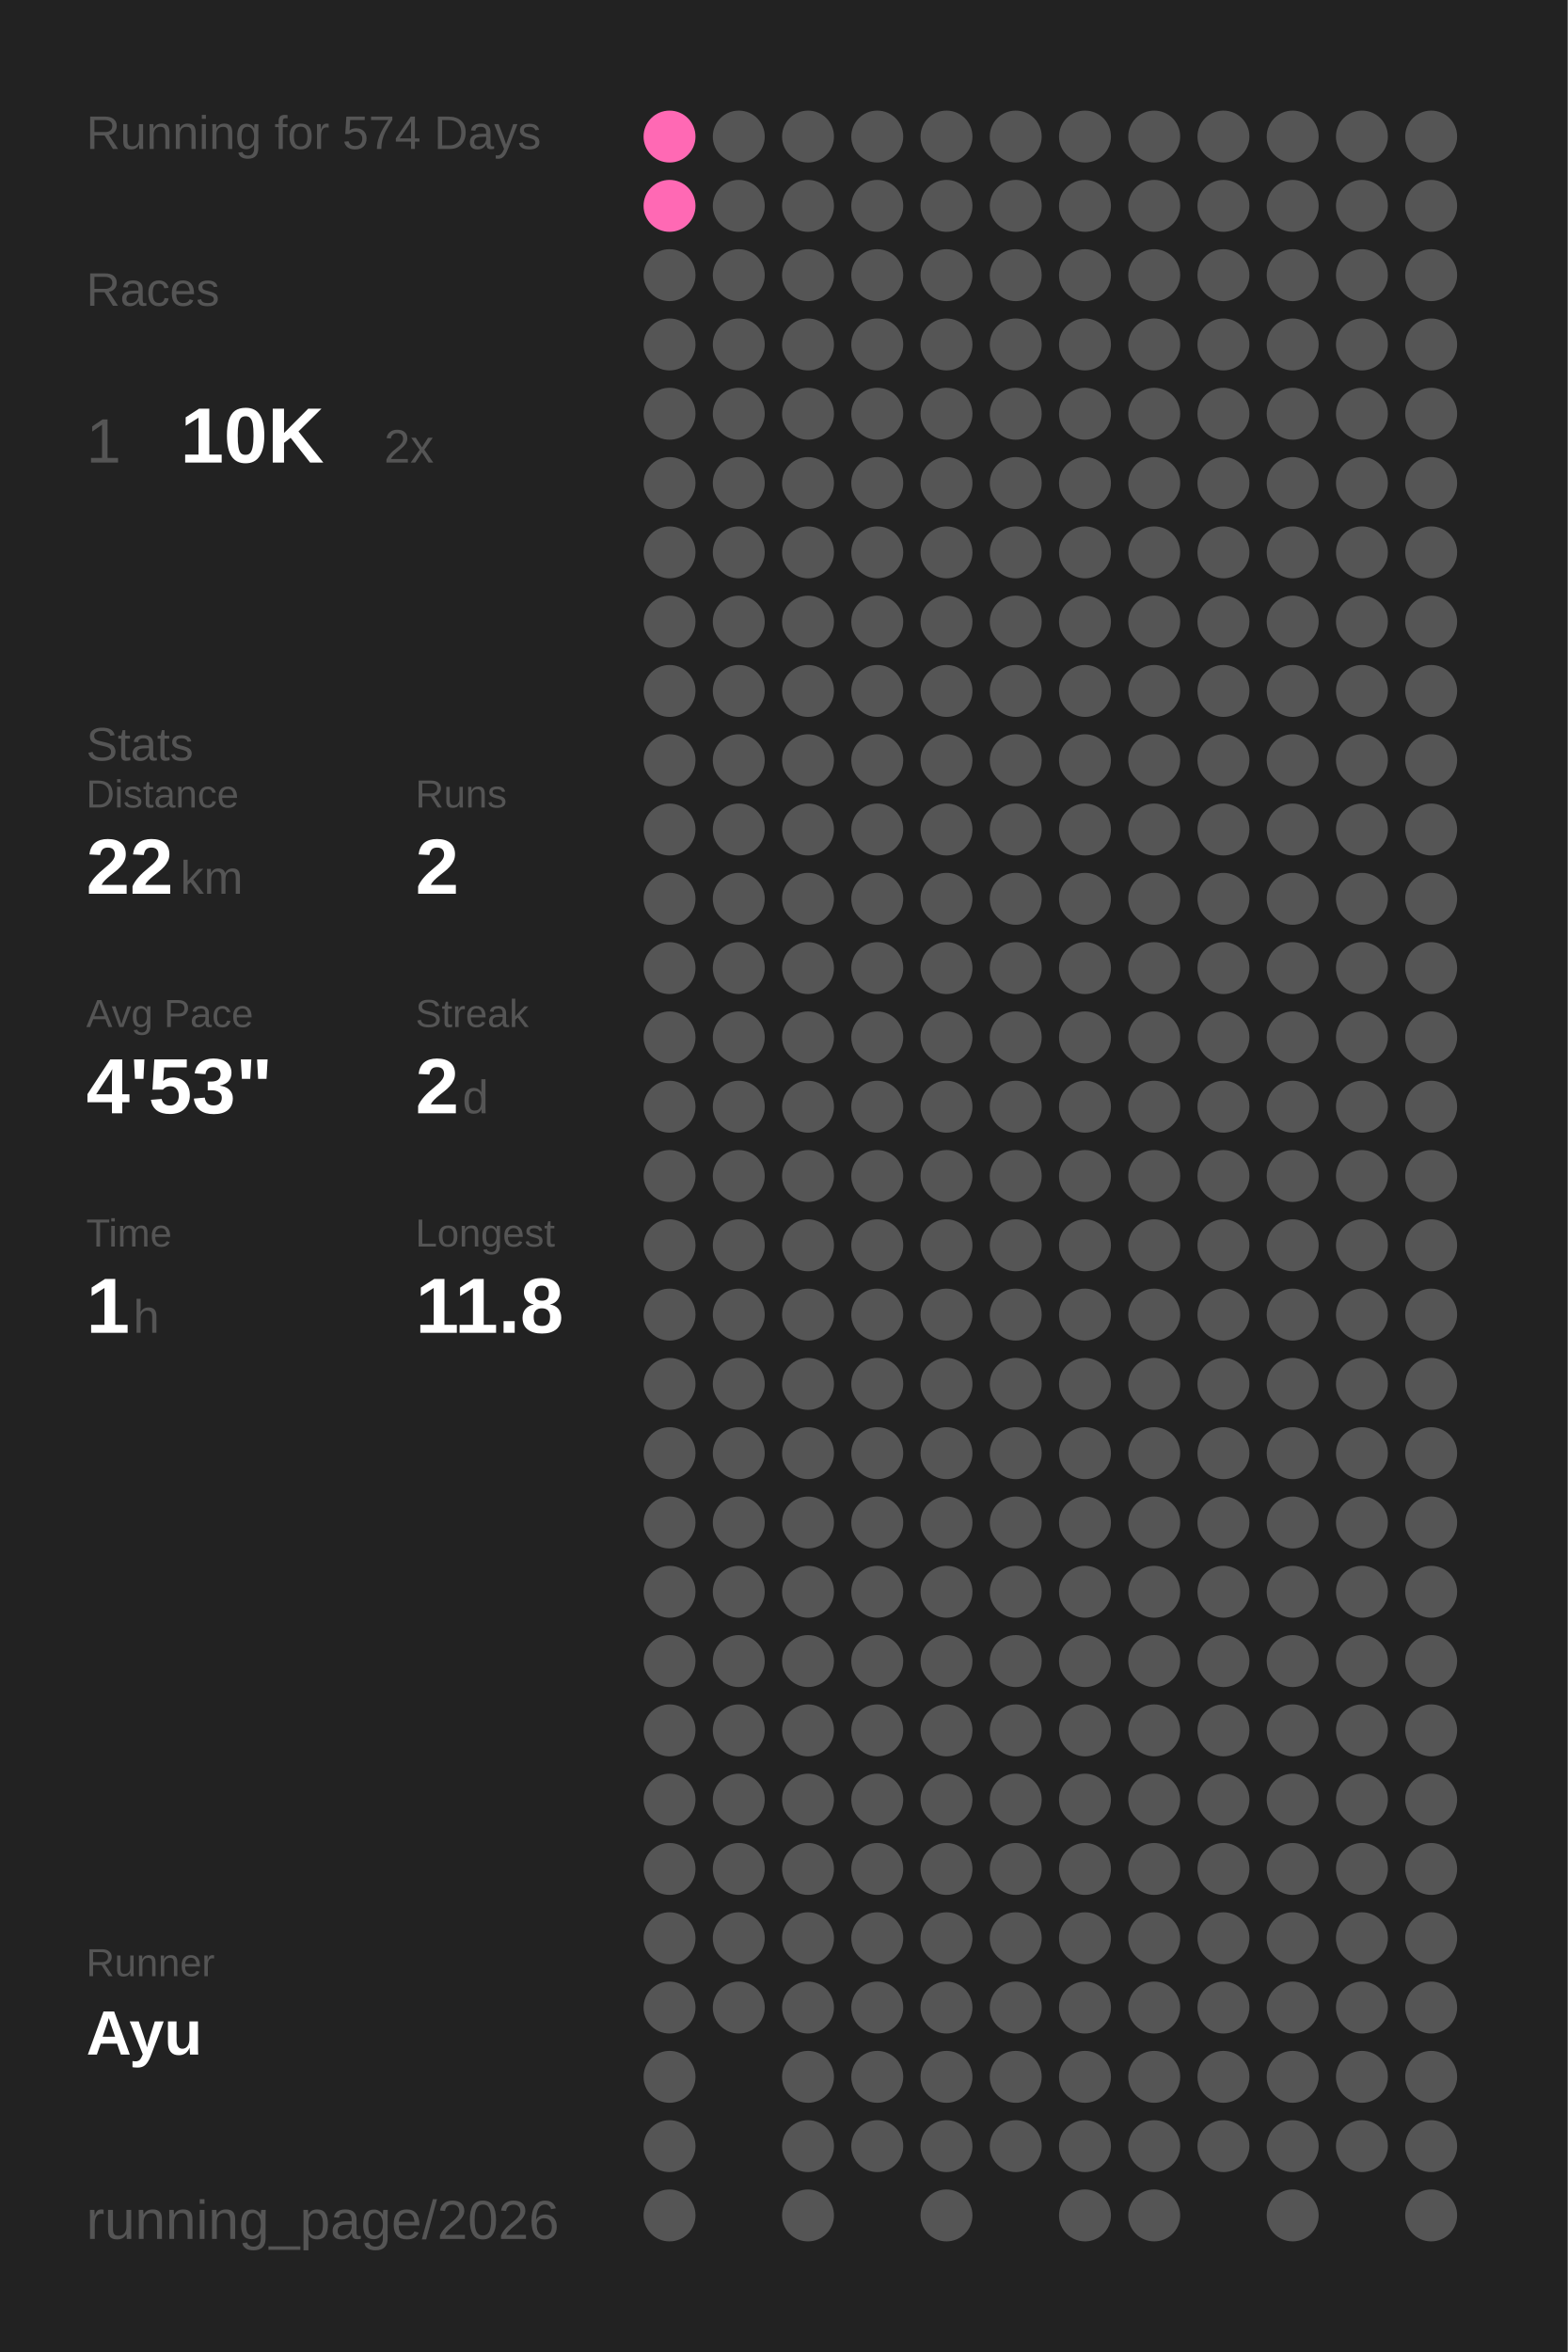
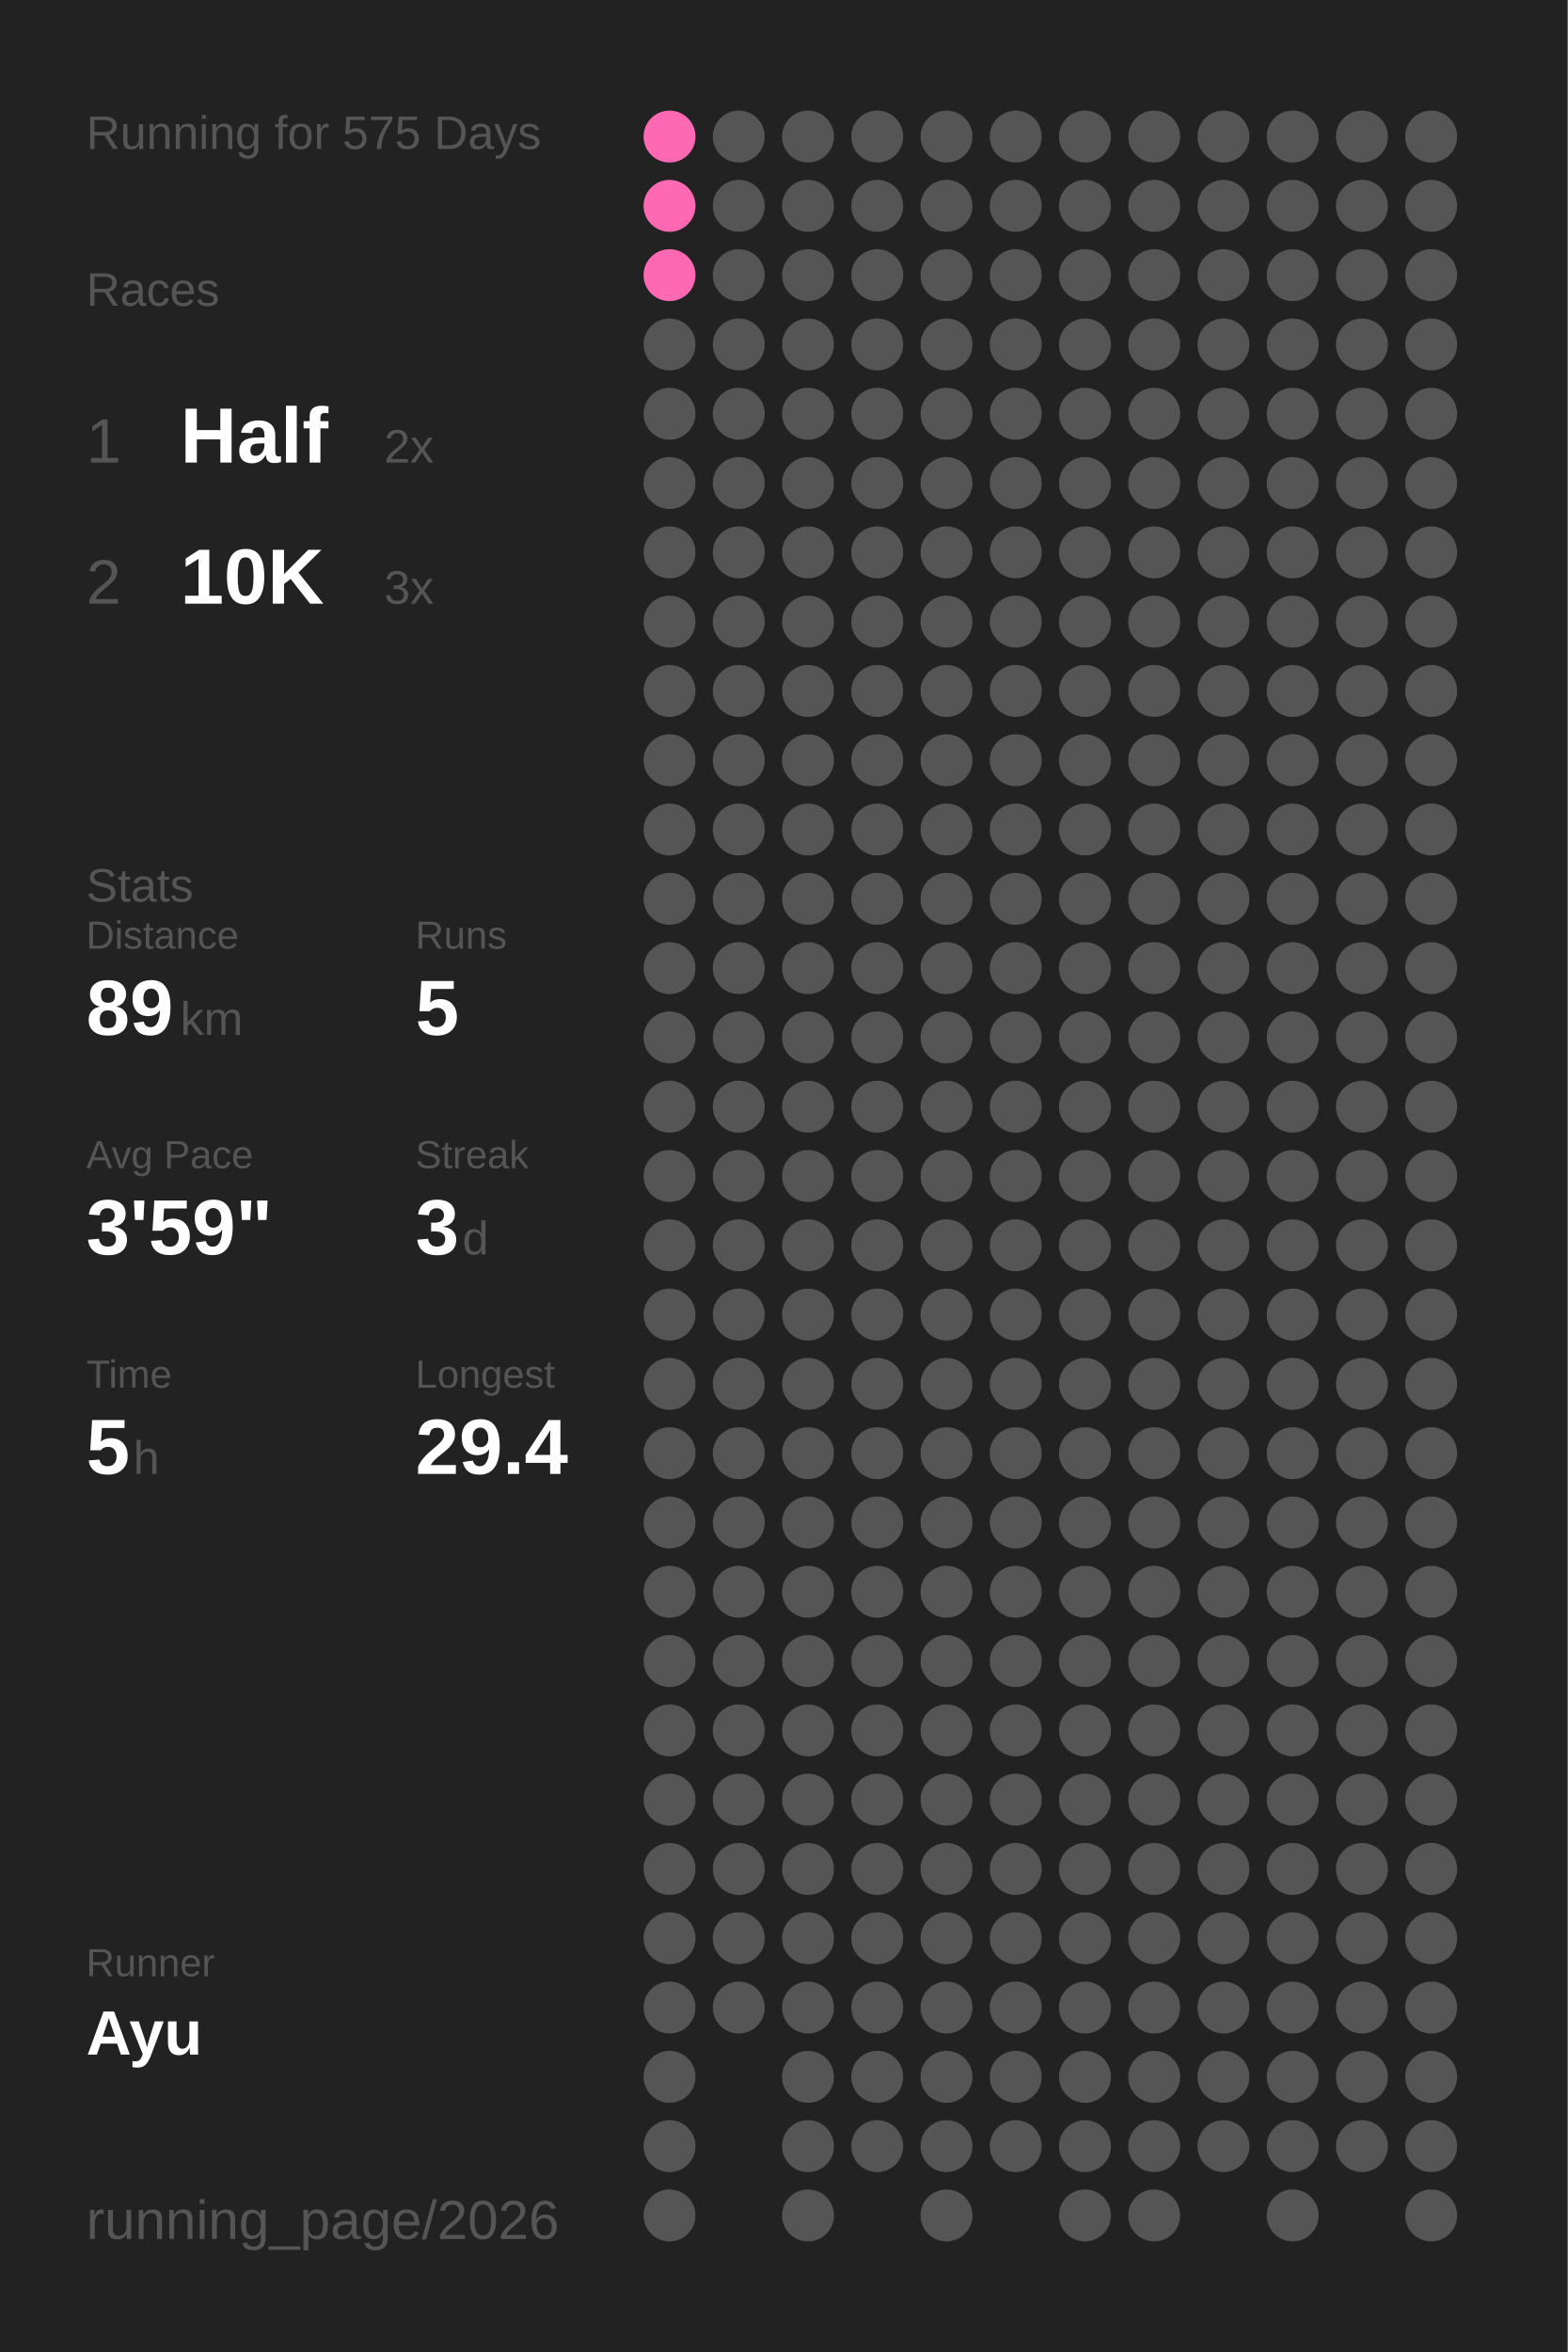
<svg xmlns="http://www.w3.org/2000/svg" baseProfile="full" height="300mm" version="1.1" viewBox="0,0,200,300" width="200mm">
  <defs />
  <rect fill="#222222" height="300" width="200" x="0" y="0" />
-   <text fill="#555555" style="font-size:6px; font-family:Arial;" x="11" y="19">Running for 574 Days</text>
+   <text fill="#555555" style="font-size:6px; font-family:Arial;" x="11" y="19">Running for 575 Days</text>
  <text fill="#555555" style="font-size:6px; font-family:Arial;" x="11" y="39">Races</text>
  <text fill="#555555" style="font-size:8px; font-family:Arial;" x="11" y="59">1</text>
-   <text fill="#FFFFFF" style="font-size:10px; font-family:Arial; font-weight:bold;" x="23" y="59">10K</text>
+   <text fill="#FFFFFF" style="font-size:10px; font-family:Arial; font-weight:bold;" x="23" y="59">Half</text>
  <text fill="#555555" style="font-size:6px; font-family:Arial;" x="49" y="59">2x</text>
-   <text fill="#555555" style="font-size:6px; font-family:Arial;" x="11" y="97">Stats</text>
-   <text fill="#555555" style="font-size:5px; font-family:Arial;" x="11" y="103">Distance</text>
-   <text fill="#FFFFFF" style="font-size:10px; font-family:Arial; font-weight:bold;" x="11" y="114">22</text>
-   <text fill="#555555" style="font-size:6px; font-family:Arial;" x="23" y="114">km</text>
-   <text fill="#555555" style="font-size:5px; font-family:Arial;" x="53" y="103">Runs</text>
-   <text fill="#FFFFFF" style="font-size:10px; font-family:Arial; font-weight:bold;" x="53" y="114">2</text>
-   <text fill="#555555" style="font-size:5px; font-family:Arial;" x="11" y="131">Avg Pace</text>
-   <text fill="#FFFFFF" style="font-size:10px; font-family:Arial; font-weight:bold;" x="11" y="142">4'53"</text>
-   <text fill="#555555" style="font-size:5px; font-family:Arial;" x="53" y="131">Streak</text>
-   <text fill="#FFFFFF" style="font-size:10px; font-family:Arial; font-weight:bold;" x="53" y="142">2</text>
-   <text fill="#555555" style="font-size:6px; font-family:Arial;" x="59" y="142">d</text>
-   <text fill="#555555" style="font-size:5px; font-family:Arial;" x="11" y="159">Time</text>
-   <text fill="#FFFFFF" style="font-size:10px; font-family:Arial; font-weight:bold;" x="11" y="170">1</text>
-   <text fill="#555555" style="font-size:6px; font-family:Arial;" x="17" y="170">h</text>
-   <text fill="#555555" style="font-size:5px; font-family:Arial;" x="53" y="159">Longest</text>
-   <text fill="#FFFFFF" style="font-size:10px; font-family:Arial; font-weight:bold;" x="53" y="170">11.8</text>
+   <text fill="#555555" style="font-size:8px; font-family:Arial;" x="11" y="77">2</text>
+   <text fill="#FFFFFF" style="font-size:10px; font-family:Arial; font-weight:bold;" x="23" y="77">10K</text>
+   <text fill="#555555" style="font-size:6px; font-family:Arial;" x="49" y="77">3x</text>
+   <text fill="#555555" style="font-size:6px; font-family:Arial;" x="11" y="115">Stats</text>
+   <text fill="#555555" style="font-size:5px; font-family:Arial;" x="11" y="121">Distance</text>
+   <text fill="#FFFFFF" style="font-size:10px; font-family:Arial; font-weight:bold;" x="11" y="132">89</text>
+   <text fill="#555555" style="font-size:6px; font-family:Arial;" x="23" y="132">km</text>
+   <text fill="#555555" style="font-size:5px; font-family:Arial;" x="53" y="121">Runs</text>
+   <text fill="#FFFFFF" style="font-size:10px; font-family:Arial; font-weight:bold;" x="53" y="132">5</text>
+   <text fill="#555555" style="font-size:5px; font-family:Arial;" x="11" y="149">Avg Pace</text>
+   <text fill="#FFFFFF" style="font-size:10px; font-family:Arial; font-weight:bold;" x="11" y="160">3'59"</text>
+   <text fill="#555555" style="font-size:5px; font-family:Arial;" x="53" y="149">Streak</text>
+   <text fill="#FFFFFF" style="font-size:10px; font-family:Arial; font-weight:bold;" x="53" y="160">3</text>
+   <text fill="#555555" style="font-size:6px; font-family:Arial;" x="59" y="160">d</text>
+   <text fill="#555555" style="font-size:5px; font-family:Arial;" x="11" y="177">Time</text>
+   <text fill="#FFFFFF" style="font-size:10px; font-family:Arial; font-weight:bold;" x="11" y="188">5</text>
+   <text fill="#555555" style="font-size:6px; font-family:Arial;" x="17" y="188">h</text>
+   <text fill="#555555" style="font-size:5px; font-family:Arial;" x="53" y="177">Longest</text>
+   <text fill="#FFFFFF" style="font-size:10px; font-family:Arial; font-weight:bold;" x="53" y="188">29.4</text>
  <text fill="#555555" style="font-size:5px; font-family:Arial;" x="11" y="252.065">Runner</text>
  <text fill="#FFFFFF" style="font-size:8px; font-family:Arial; font-weight:bold;" x="11" y="262.065">Ayu</text>
  <text fill="#555555" style="font-size:7px; font-family:Arial;" x="11" y="285.581">running_page/2026</text>
  <circle cx="85.417" cy="17.419" fill="#ff69b4" r="3.312" />
  <circle cx="85.417" cy="26.258" fill="#ff69b4" r="3.312" />
-   <circle cx="85.417" cy="35.097" fill="#555555" r="3.312" />
+   <circle cx="85.417" cy="35.097" fill="#ff69b4" r="3.312" />
  <circle cx="85.417" cy="43.935" fill="#555555" r="3.312" />
  <circle cx="85.417" cy="52.774" fill="#555555" r="3.312" />
  <circle cx="85.417" cy="61.613" fill="#555555" r="3.312" />
  <circle cx="85.417" cy="70.452" fill="#555555" r="3.312" />
  <circle cx="85.417" cy="79.29" fill="#555555" r="3.312" />
  <circle cx="85.417" cy="88.129" fill="#555555" r="3.312" />
  <circle cx="85.417" cy="96.968" fill="#555555" r="3.312" />
  <circle cx="85.417" cy="105.806" fill="#555555" r="3.312" />
  <circle cx="85.417" cy="114.645" fill="#555555" r="3.312" />
  <circle cx="85.417" cy="123.484" fill="#555555" r="3.312" />
  <circle cx="85.417" cy="132.323" fill="#555555" r="3.312" />
  <circle cx="85.417" cy="141.161" fill="#555555" r="3.312" />
  <circle cx="85.417" cy="150" fill="#555555" r="3.312" />
  <circle cx="85.417" cy="158.839" fill="#555555" r="3.312" />
  <circle cx="85.417" cy="167.677" fill="#555555" r="3.312" />
  <circle cx="85.417" cy="176.516" fill="#555555" r="3.312" />
  <circle cx="85.417" cy="185.355" fill="#555555" r="3.312" />
  <circle cx="85.417" cy="194.194" fill="#555555" r="3.312" />
  <circle cx="85.417" cy="203.032" fill="#555555" r="3.312" />
  <circle cx="85.417" cy="211.871" fill="#555555" r="3.312" />
  <circle cx="85.417" cy="220.71" fill="#555555" r="3.312" />
  <circle cx="85.417" cy="229.548" fill="#555555" r="3.312" />
  <circle cx="85.417" cy="238.387" fill="#555555" r="3.312" />
  <circle cx="85.417" cy="247.226" fill="#555555" r="3.312" />
  <circle cx="85.417" cy="256.065" fill="#555555" r="3.312" />
  <circle cx="85.417" cy="264.903" fill="#555555" r="3.312" />
  <circle cx="85.417" cy="273.742" fill="#555555" r="3.312" />
  <circle cx="85.417" cy="282.581" fill="#555555" r="3.312" />
  <circle cx="94.25" cy="17.419" fill="#555555" r="3.312" />
  <circle cx="94.25" cy="26.258" fill="#555555" r="3.312" />
  <circle cx="94.25" cy="35.097" fill="#555555" r="3.312" />
  <circle cx="94.25" cy="43.935" fill="#555555" r="3.312" />
  <circle cx="94.25" cy="52.774" fill="#555555" r="3.312" />
  <circle cx="94.25" cy="61.613" fill="#555555" r="3.312" />
  <circle cx="94.25" cy="70.452" fill="#555555" r="3.312" />
  <circle cx="94.25" cy="79.29" fill="#555555" r="3.312" />
  <circle cx="94.25" cy="88.129" fill="#555555" r="3.312" />
  <circle cx="94.25" cy="96.968" fill="#555555" r="3.312" />
  <circle cx="94.25" cy="105.806" fill="#555555" r="3.312" />
  <circle cx="94.25" cy="114.645" fill="#555555" r="3.312" />
  <circle cx="94.25" cy="123.484" fill="#555555" r="3.312" />
  <circle cx="94.25" cy="132.323" fill="#555555" r="3.312" />
  <circle cx="94.25" cy="141.161" fill="#555555" r="3.312" />
  <circle cx="94.25" cy="150" fill="#555555" r="3.312" />
  <circle cx="94.25" cy="158.839" fill="#555555" r="3.312" />
  <circle cx="94.25" cy="167.677" fill="#555555" r="3.312" />
  <circle cx="94.25" cy="176.516" fill="#555555" r="3.312" />
  <circle cx="94.25" cy="185.355" fill="#555555" r="3.312" />
  <circle cx="94.25" cy="194.194" fill="#555555" r="3.312" />
  <circle cx="94.25" cy="203.032" fill="#555555" r="3.312" />
  <circle cx="94.25" cy="211.871" fill="#555555" r="3.312" />
  <circle cx="94.25" cy="220.71" fill="#555555" r="3.312" />
  <circle cx="94.25" cy="229.548" fill="#555555" r="3.312" />
  <circle cx="94.25" cy="238.387" fill="#555555" r="3.312" />
  <circle cx="94.25" cy="247.226" fill="#555555" r="3.312" />
  <circle cx="94.25" cy="256.065" fill="#555555" r="3.312" />
  <circle cx="103.083" cy="17.419" fill="#555555" r="3.312" />
  <circle cx="103.083" cy="26.258" fill="#555555" r="3.312" />
  <circle cx="103.083" cy="35.097" fill="#555555" r="3.312" />
  <circle cx="103.083" cy="43.935" fill="#555555" r="3.312" />
  <circle cx="103.083" cy="52.774" fill="#555555" r="3.312" />
  <circle cx="103.083" cy="61.613" fill="#555555" r="3.312" />
  <circle cx="103.083" cy="70.452" fill="#555555" r="3.312" />
  <circle cx="103.083" cy="79.29" fill="#555555" r="3.312" />
  <circle cx="103.083" cy="88.129" fill="#555555" r="3.312" />
  <circle cx="103.083" cy="96.968" fill="#555555" r="3.312" />
  <circle cx="103.083" cy="105.806" fill="#555555" r="3.312" />
  <circle cx="103.083" cy="114.645" fill="#555555" r="3.312" />
  <circle cx="103.083" cy="123.484" fill="#555555" r="3.312" />
  <circle cx="103.083" cy="132.323" fill="#555555" r="3.312" />
  <circle cx="103.083" cy="141.161" fill="#555555" r="3.312" />
  <circle cx="103.083" cy="150" fill="#555555" r="3.312" />
  <circle cx="103.083" cy="158.839" fill="#555555" r="3.312" />
  <circle cx="103.083" cy="167.677" fill="#555555" r="3.312" />
  <circle cx="103.083" cy="176.516" fill="#555555" r="3.312" />
  <circle cx="103.083" cy="185.355" fill="#555555" r="3.312" />
  <circle cx="103.083" cy="194.194" fill="#555555" r="3.312" />
  <circle cx="103.083" cy="203.032" fill="#555555" r="3.312" />
  <circle cx="103.083" cy="211.871" fill="#555555" r="3.312" />
  <circle cx="103.083" cy="220.71" fill="#555555" r="3.312" />
  <circle cx="103.083" cy="229.548" fill="#555555" r="3.312" />
  <circle cx="103.083" cy="238.387" fill="#555555" r="3.312" />
  <circle cx="103.083" cy="247.226" fill="#555555" r="3.312" />
  <circle cx="103.083" cy="256.065" fill="#555555" r="3.312" />
  <circle cx="103.083" cy="264.903" fill="#555555" r="3.312" />
  <circle cx="103.083" cy="273.742" fill="#555555" r="3.312" />
  <circle cx="103.083" cy="282.581" fill="#555555" r="3.312" />
  <circle cx="111.917" cy="17.419" fill="#555555" r="3.312" />
  <circle cx="111.917" cy="26.258" fill="#555555" r="3.312" />
  <circle cx="111.917" cy="35.097" fill="#555555" r="3.312" />
  <circle cx="111.917" cy="43.935" fill="#555555" r="3.312" />
  <circle cx="111.917" cy="52.774" fill="#555555" r="3.312" />
  <circle cx="111.917" cy="61.613" fill="#555555" r="3.312" />
  <circle cx="111.917" cy="70.452" fill="#555555" r="3.312" />
  <circle cx="111.917" cy="79.29" fill="#555555" r="3.312" />
  <circle cx="111.917" cy="88.129" fill="#555555" r="3.312" />
  <circle cx="111.917" cy="96.968" fill="#555555" r="3.312" />
  <circle cx="111.917" cy="105.806" fill="#555555" r="3.312" />
  <circle cx="111.917" cy="114.645" fill="#555555" r="3.312" />
  <circle cx="111.917" cy="123.484" fill="#555555" r="3.312" />
  <circle cx="111.917" cy="132.323" fill="#555555" r="3.312" />
  <circle cx="111.917" cy="141.161" fill="#555555" r="3.312" />
  <circle cx="111.917" cy="150" fill="#555555" r="3.312" />
  <circle cx="111.917" cy="158.839" fill="#555555" r="3.312" />
  <circle cx="111.917" cy="167.677" fill="#555555" r="3.312" />
  <circle cx="111.917" cy="176.516" fill="#555555" r="3.312" />
  <circle cx="111.917" cy="185.355" fill="#555555" r="3.312" />
  <circle cx="111.917" cy="194.194" fill="#555555" r="3.312" />
  <circle cx="111.917" cy="203.032" fill="#555555" r="3.312" />
  <circle cx="111.917" cy="211.871" fill="#555555" r="3.312" />
  <circle cx="111.917" cy="220.71" fill="#555555" r="3.312" />
  <circle cx="111.917" cy="229.548" fill="#555555" r="3.312" />
  <circle cx="111.917" cy="238.387" fill="#555555" r="3.312" />
  <circle cx="111.917" cy="247.226" fill="#555555" r="3.312" />
  <circle cx="111.917" cy="256.065" fill="#555555" r="3.312" />
  <circle cx="111.917" cy="264.903" fill="#555555" r="3.312" />
  <circle cx="111.917" cy="273.742" fill="#555555" r="3.312" />
  <circle cx="120.75" cy="17.419" fill="#555555" r="3.312" />
  <circle cx="120.75" cy="26.258" fill="#555555" r="3.312" />
  <circle cx="120.75" cy="35.097" fill="#555555" r="3.312" />
  <circle cx="120.75" cy="43.935" fill="#555555" r="3.312" />
  <circle cx="120.75" cy="52.774" fill="#555555" r="3.312" />
  <circle cx="120.75" cy="61.613" fill="#555555" r="3.312" />
  <circle cx="120.75" cy="70.452" fill="#555555" r="3.312" />
  <circle cx="120.75" cy="79.29" fill="#555555" r="3.312" />
  <circle cx="120.75" cy="88.129" fill="#555555" r="3.312" />
  <circle cx="120.75" cy="96.968" fill="#555555" r="3.312" />
  <circle cx="120.75" cy="105.806" fill="#555555" r="3.312" />
  <circle cx="120.75" cy="114.645" fill="#555555" r="3.312" />
  <circle cx="120.75" cy="123.484" fill="#555555" r="3.312" />
  <circle cx="120.75" cy="132.323" fill="#555555" r="3.312" />
  <circle cx="120.75" cy="141.161" fill="#555555" r="3.312" />
  <circle cx="120.75" cy="150" fill="#555555" r="3.312" />
  <circle cx="120.75" cy="158.839" fill="#555555" r="3.312" />
  <circle cx="120.75" cy="167.677" fill="#555555" r="3.312" />
  <circle cx="120.75" cy="176.516" fill="#555555" r="3.312" />
  <circle cx="120.75" cy="185.355" fill="#555555" r="3.312" />
  <circle cx="120.75" cy="194.194" fill="#555555" r="3.312" />
  <circle cx="120.75" cy="203.032" fill="#555555" r="3.312" />
  <circle cx="120.75" cy="211.871" fill="#555555" r="3.312" />
  <circle cx="120.75" cy="220.71" fill="#555555" r="3.312" />
  <circle cx="120.75" cy="229.548" fill="#555555" r="3.312" />
  <circle cx="120.75" cy="238.387" fill="#555555" r="3.312" />
  <circle cx="120.75" cy="247.226" fill="#555555" r="3.312" />
  <circle cx="120.75" cy="256.065" fill="#555555" r="3.312" />
  <circle cx="120.75" cy="264.903" fill="#555555" r="3.312" />
  <circle cx="120.75" cy="273.742" fill="#555555" r="3.312" />
  <circle cx="120.75" cy="282.581" fill="#555555" r="3.312" />
  <circle cx="129.583" cy="17.419" fill="#555555" r="3.312" />
  <circle cx="129.583" cy="26.258" fill="#555555" r="3.312" />
  <circle cx="129.583" cy="35.097" fill="#555555" r="3.312" />
  <circle cx="129.583" cy="43.935" fill="#555555" r="3.312" />
  <circle cx="129.583" cy="52.774" fill="#555555" r="3.312" />
  <circle cx="129.583" cy="61.613" fill="#555555" r="3.312" />
  <circle cx="129.583" cy="70.452" fill="#555555" r="3.312" />
  <circle cx="129.583" cy="79.29" fill="#555555" r="3.312" />
  <circle cx="129.583" cy="88.129" fill="#555555" r="3.312" />
  <circle cx="129.583" cy="96.968" fill="#555555" r="3.312" />
  <circle cx="129.583" cy="105.806" fill="#555555" r="3.312" />
  <circle cx="129.583" cy="114.645" fill="#555555" r="3.312" />
  <circle cx="129.583" cy="123.484" fill="#555555" r="3.312" />
  <circle cx="129.583" cy="132.323" fill="#555555" r="3.312" />
  <circle cx="129.583" cy="141.161" fill="#555555" r="3.312" />
  <circle cx="129.583" cy="150" fill="#555555" r="3.312" />
  <circle cx="129.583" cy="158.839" fill="#555555" r="3.312" />
  <circle cx="129.583" cy="167.677" fill="#555555" r="3.312" />
  <circle cx="129.583" cy="176.516" fill="#555555" r="3.312" />
  <circle cx="129.583" cy="185.355" fill="#555555" r="3.312" />
  <circle cx="129.583" cy="194.194" fill="#555555" r="3.312" />
  <circle cx="129.583" cy="203.032" fill="#555555" r="3.312" />
  <circle cx="129.583" cy="211.871" fill="#555555" r="3.312" />
  <circle cx="129.583" cy="220.71" fill="#555555" r="3.312" />
  <circle cx="129.583" cy="229.548" fill="#555555" r="3.312" />
  <circle cx="129.583" cy="238.387" fill="#555555" r="3.312" />
  <circle cx="129.583" cy="247.226" fill="#555555" r="3.312" />
  <circle cx="129.583" cy="256.065" fill="#555555" r="3.312" />
  <circle cx="129.583" cy="264.903" fill="#555555" r="3.312" />
  <circle cx="129.583" cy="273.742" fill="#555555" r="3.312" />
  <circle cx="138.417" cy="17.419" fill="#555555" r="3.312" />
  <circle cx="138.417" cy="26.258" fill="#555555" r="3.312" />
  <circle cx="138.417" cy="35.097" fill="#555555" r="3.312" />
  <circle cx="138.417" cy="43.935" fill="#555555" r="3.312" />
  <circle cx="138.417" cy="52.774" fill="#555555" r="3.312" />
  <circle cx="138.417" cy="61.613" fill="#555555" r="3.312" />
  <circle cx="138.417" cy="70.452" fill="#555555" r="3.312" />
  <circle cx="138.417" cy="79.29" fill="#555555" r="3.312" />
  <circle cx="138.417" cy="88.129" fill="#555555" r="3.312" />
  <circle cx="138.417" cy="96.968" fill="#555555" r="3.312" />
  <circle cx="138.417" cy="105.806" fill="#555555" r="3.312" />
  <circle cx="138.417" cy="114.645" fill="#555555" r="3.312" />
  <circle cx="138.417" cy="123.484" fill="#555555" r="3.312" />
  <circle cx="138.417" cy="132.323" fill="#555555" r="3.312" />
  <circle cx="138.417" cy="141.161" fill="#555555" r="3.312" />
  <circle cx="138.417" cy="150" fill="#555555" r="3.312" />
  <circle cx="138.417" cy="158.839" fill="#555555" r="3.312" />
  <circle cx="138.417" cy="167.677" fill="#555555" r="3.312" />
  <circle cx="138.417" cy="176.516" fill="#555555" r="3.312" />
  <circle cx="138.417" cy="185.355" fill="#555555" r="3.312" />
  <circle cx="138.417" cy="194.194" fill="#555555" r="3.312" />
  <circle cx="138.417" cy="203.032" fill="#555555" r="3.312" />
  <circle cx="138.417" cy="211.871" fill="#555555" r="3.312" />
  <circle cx="138.417" cy="220.71" fill="#555555" r="3.312" />
  <circle cx="138.417" cy="229.548" fill="#555555" r="3.312" />
  <circle cx="138.417" cy="238.387" fill="#555555" r="3.312" />
  <circle cx="138.417" cy="247.226" fill="#555555" r="3.312" />
  <circle cx="138.417" cy="256.065" fill="#555555" r="3.312" />
  <circle cx="138.417" cy="264.903" fill="#555555" r="3.312" />
  <circle cx="138.417" cy="273.742" fill="#555555" r="3.312" />
  <circle cx="138.417" cy="282.581" fill="#555555" r="3.312" />
  <circle cx="147.25" cy="17.419" fill="#555555" r="3.312" />
  <circle cx="147.25" cy="26.258" fill="#555555" r="3.312" />
  <circle cx="147.25" cy="35.097" fill="#555555" r="3.312" />
  <circle cx="147.25" cy="43.935" fill="#555555" r="3.312" />
  <circle cx="147.25" cy="52.774" fill="#555555" r="3.312" />
  <circle cx="147.25" cy="61.613" fill="#555555" r="3.312" />
  <circle cx="147.25" cy="70.452" fill="#555555" r="3.312" />
  <circle cx="147.25" cy="79.29" fill="#555555" r="3.312" />
  <circle cx="147.25" cy="88.129" fill="#555555" r="3.312" />
  <circle cx="147.25" cy="96.968" fill="#555555" r="3.312" />
  <circle cx="147.25" cy="105.806" fill="#555555" r="3.312" />
  <circle cx="147.25" cy="114.645" fill="#555555" r="3.312" />
  <circle cx="147.25" cy="123.484" fill="#555555" r="3.312" />
  <circle cx="147.25" cy="132.323" fill="#555555" r="3.312" />
  <circle cx="147.25" cy="141.161" fill="#555555" r="3.312" />
  <circle cx="147.25" cy="150" fill="#555555" r="3.312" />
  <circle cx="147.25" cy="158.839" fill="#555555" r="3.312" />
  <circle cx="147.25" cy="167.677" fill="#555555" r="3.312" />
  <circle cx="147.25" cy="176.516" fill="#555555" r="3.312" />
  <circle cx="147.25" cy="185.355" fill="#555555" r="3.312" />
  <circle cx="147.25" cy="194.194" fill="#555555" r="3.312" />
  <circle cx="147.25" cy="203.032" fill="#555555" r="3.312" />
  <circle cx="147.25" cy="211.871" fill="#555555" r="3.312" />
  <circle cx="147.25" cy="220.71" fill="#555555" r="3.312" />
  <circle cx="147.25" cy="229.548" fill="#555555" r="3.312" />
  <circle cx="147.25" cy="238.387" fill="#555555" r="3.312" />
  <circle cx="147.25" cy="247.226" fill="#555555" r="3.312" />
  <circle cx="147.25" cy="256.065" fill="#555555" r="3.312" />
  <circle cx="147.25" cy="264.903" fill="#555555" r="3.312" />
  <circle cx="147.25" cy="273.742" fill="#555555" r="3.312" />
  <circle cx="147.25" cy="282.581" fill="#555555" r="3.312" />
  <circle cx="156.083" cy="17.419" fill="#555555" r="3.312" />
  <circle cx="156.083" cy="26.258" fill="#555555" r="3.312" />
  <circle cx="156.083" cy="35.097" fill="#555555" r="3.312" />
  <circle cx="156.083" cy="43.935" fill="#555555" r="3.312" />
  <circle cx="156.083" cy="52.774" fill="#555555" r="3.312" />
  <circle cx="156.083" cy="61.613" fill="#555555" r="3.312" />
  <circle cx="156.083" cy="70.452" fill="#555555" r="3.312" />
  <circle cx="156.083" cy="79.29" fill="#555555" r="3.312" />
  <circle cx="156.083" cy="88.129" fill="#555555" r="3.312" />
  <circle cx="156.083" cy="96.968" fill="#555555" r="3.312" />
  <circle cx="156.083" cy="105.806" fill="#555555" r="3.312" />
  <circle cx="156.083" cy="114.645" fill="#555555" r="3.312" />
  <circle cx="156.083" cy="123.484" fill="#555555" r="3.312" />
  <circle cx="156.083" cy="132.323" fill="#555555" r="3.312" />
  <circle cx="156.083" cy="141.161" fill="#555555" r="3.312" />
  <circle cx="156.083" cy="150" fill="#555555" r="3.312" />
  <circle cx="156.083" cy="158.839" fill="#555555" r="3.312" />
  <circle cx="156.083" cy="167.677" fill="#555555" r="3.312" />
  <circle cx="156.083" cy="176.516" fill="#555555" r="3.312" />
  <circle cx="156.083" cy="185.355" fill="#555555" r="3.312" />
  <circle cx="156.083" cy="194.194" fill="#555555" r="3.312" />
  <circle cx="156.083" cy="203.032" fill="#555555" r="3.312" />
  <circle cx="156.083" cy="211.871" fill="#555555" r="3.312" />
  <circle cx="156.083" cy="220.71" fill="#555555" r="3.312" />
  <circle cx="156.083" cy="229.548" fill="#555555" r="3.312" />
  <circle cx="156.083" cy="238.387" fill="#555555" r="3.312" />
  <circle cx="156.083" cy="247.226" fill="#555555" r="3.312" />
  <circle cx="156.083" cy="256.065" fill="#555555" r="3.312" />
  <circle cx="156.083" cy="264.903" fill="#555555" r="3.312" />
  <circle cx="156.083" cy="273.742" fill="#555555" r="3.312" />
  <circle cx="164.917" cy="17.419" fill="#555555" r="3.312" />
  <circle cx="164.917" cy="26.258" fill="#555555" r="3.312" />
  <circle cx="164.917" cy="35.097" fill="#555555" r="3.312" />
  <circle cx="164.917" cy="43.935" fill="#555555" r="3.312" />
  <circle cx="164.917" cy="52.774" fill="#555555" r="3.312" />
  <circle cx="164.917" cy="61.613" fill="#555555" r="3.312" />
  <circle cx="164.917" cy="70.452" fill="#555555" r="3.312" />
  <circle cx="164.917" cy="79.29" fill="#555555" r="3.312" />
  <circle cx="164.917" cy="88.129" fill="#555555" r="3.312" />
  <circle cx="164.917" cy="96.968" fill="#555555" r="3.312" />
  <circle cx="164.917" cy="105.806" fill="#555555" r="3.312" />
  <circle cx="164.917" cy="114.645" fill="#555555" r="3.312" />
  <circle cx="164.917" cy="123.484" fill="#555555" r="3.312" />
  <circle cx="164.917" cy="132.323" fill="#555555" r="3.312" />
  <circle cx="164.917" cy="141.161" fill="#555555" r="3.312" />
  <circle cx="164.917" cy="150" fill="#555555" r="3.312" />
  <circle cx="164.917" cy="158.839" fill="#555555" r="3.312" />
  <circle cx="164.917" cy="167.677" fill="#555555" r="3.312" />
  <circle cx="164.917" cy="176.516" fill="#555555" r="3.312" />
  <circle cx="164.917" cy="185.355" fill="#555555" r="3.312" />
  <circle cx="164.917" cy="194.194" fill="#555555" r="3.312" />
  <circle cx="164.917" cy="203.032" fill="#555555" r="3.312" />
  <circle cx="164.917" cy="211.871" fill="#555555" r="3.312" />
  <circle cx="164.917" cy="220.71" fill="#555555" r="3.312" />
  <circle cx="164.917" cy="229.548" fill="#555555" r="3.312" />
  <circle cx="164.917" cy="238.387" fill="#555555" r="3.312" />
  <circle cx="164.917" cy="247.226" fill="#555555" r="3.312" />
  <circle cx="164.917" cy="256.065" fill="#555555" r="3.312" />
  <circle cx="164.917" cy="264.903" fill="#555555" r="3.312" />
  <circle cx="164.917" cy="273.742" fill="#555555" r="3.312" />
  <circle cx="164.917" cy="282.581" fill="#555555" r="3.312" />
  <circle cx="173.75" cy="17.419" fill="#555555" r="3.312" />
  <circle cx="173.75" cy="26.258" fill="#555555" r="3.312" />
  <circle cx="173.75" cy="35.097" fill="#555555" r="3.312" />
  <circle cx="173.75" cy="43.935" fill="#555555" r="3.312" />
  <circle cx="173.75" cy="52.774" fill="#555555" r="3.312" />
  <circle cx="173.75" cy="61.613" fill="#555555" r="3.312" />
  <circle cx="173.75" cy="70.452" fill="#555555" r="3.312" />
  <circle cx="173.75" cy="79.29" fill="#555555" r="3.312" />
  <circle cx="173.75" cy="88.129" fill="#555555" r="3.312" />
  <circle cx="173.75" cy="96.968" fill="#555555" r="3.312" />
  <circle cx="173.75" cy="105.806" fill="#555555" r="3.312" />
  <circle cx="173.75" cy="114.645" fill="#555555" r="3.312" />
  <circle cx="173.75" cy="123.484" fill="#555555" r="3.312" />
  <circle cx="173.75" cy="132.323" fill="#555555" r="3.312" />
  <circle cx="173.75" cy="141.161" fill="#555555" r="3.312" />
  <circle cx="173.75" cy="150" fill="#555555" r="3.312" />
  <circle cx="173.75" cy="158.839" fill="#555555" r="3.312" />
  <circle cx="173.75" cy="167.677" fill="#555555" r="3.312" />
  <circle cx="173.75" cy="176.516" fill="#555555" r="3.312" />
  <circle cx="173.75" cy="185.355" fill="#555555" r="3.312" />
  <circle cx="173.75" cy="194.194" fill="#555555" r="3.312" />
  <circle cx="173.75" cy="203.032" fill="#555555" r="3.312" />
  <circle cx="173.75" cy="211.871" fill="#555555" r="3.312" />
  <circle cx="173.75" cy="220.71" fill="#555555" r="3.312" />
  <circle cx="173.75" cy="229.548" fill="#555555" r="3.312" />
  <circle cx="173.75" cy="238.387" fill="#555555" r="3.312" />
  <circle cx="173.75" cy="247.226" fill="#555555" r="3.312" />
  <circle cx="173.75" cy="256.065" fill="#555555" r="3.312" />
  <circle cx="173.75" cy="264.903" fill="#555555" r="3.312" />
  <circle cx="173.75" cy="273.742" fill="#555555" r="3.312" />
  <circle cx="182.583" cy="17.419" fill="#555555" r="3.312" />
  <circle cx="182.583" cy="26.258" fill="#555555" r="3.312" />
  <circle cx="182.583" cy="35.097" fill="#555555" r="3.312" />
  <circle cx="182.583" cy="43.935" fill="#555555" r="3.312" />
  <circle cx="182.583" cy="52.774" fill="#555555" r="3.312" />
  <circle cx="182.583" cy="61.613" fill="#555555" r="3.312" />
  <circle cx="182.583" cy="70.452" fill="#555555" r="3.312" />
  <circle cx="182.583" cy="79.29" fill="#555555" r="3.312" />
  <circle cx="182.583" cy="88.129" fill="#555555" r="3.312" />
  <circle cx="182.583" cy="96.968" fill="#555555" r="3.312" />
  <circle cx="182.583" cy="105.806" fill="#555555" r="3.312" />
  <circle cx="182.583" cy="114.645" fill="#555555" r="3.312" />
  <circle cx="182.583" cy="123.484" fill="#555555" r="3.312" />
  <circle cx="182.583" cy="132.323" fill="#555555" r="3.312" />
  <circle cx="182.583" cy="141.161" fill="#555555" r="3.312" />
  <circle cx="182.583" cy="150" fill="#555555" r="3.312" />
  <circle cx="182.583" cy="158.839" fill="#555555" r="3.312" />
  <circle cx="182.583" cy="167.677" fill="#555555" r="3.312" />
  <circle cx="182.583" cy="176.516" fill="#555555" r="3.312" />
  <circle cx="182.583" cy="185.355" fill="#555555" r="3.312" />
  <circle cx="182.583" cy="194.194" fill="#555555" r="3.312" />
  <circle cx="182.583" cy="203.032" fill="#555555" r="3.312" />
  <circle cx="182.583" cy="211.871" fill="#555555" r="3.312" />
  <circle cx="182.583" cy="220.71" fill="#555555" r="3.312" />
  <circle cx="182.583" cy="229.548" fill="#555555" r="3.312" />
  <circle cx="182.583" cy="238.387" fill="#555555" r="3.312" />
  <circle cx="182.583" cy="247.226" fill="#555555" r="3.312" />
  <circle cx="182.583" cy="256.065" fill="#555555" r="3.312" />
  <circle cx="182.583" cy="264.903" fill="#555555" r="3.312" />
  <circle cx="182.583" cy="273.742" fill="#555555" r="3.312" />
  <circle cx="182.583" cy="282.581" fill="#555555" r="3.312" />
</svg>
